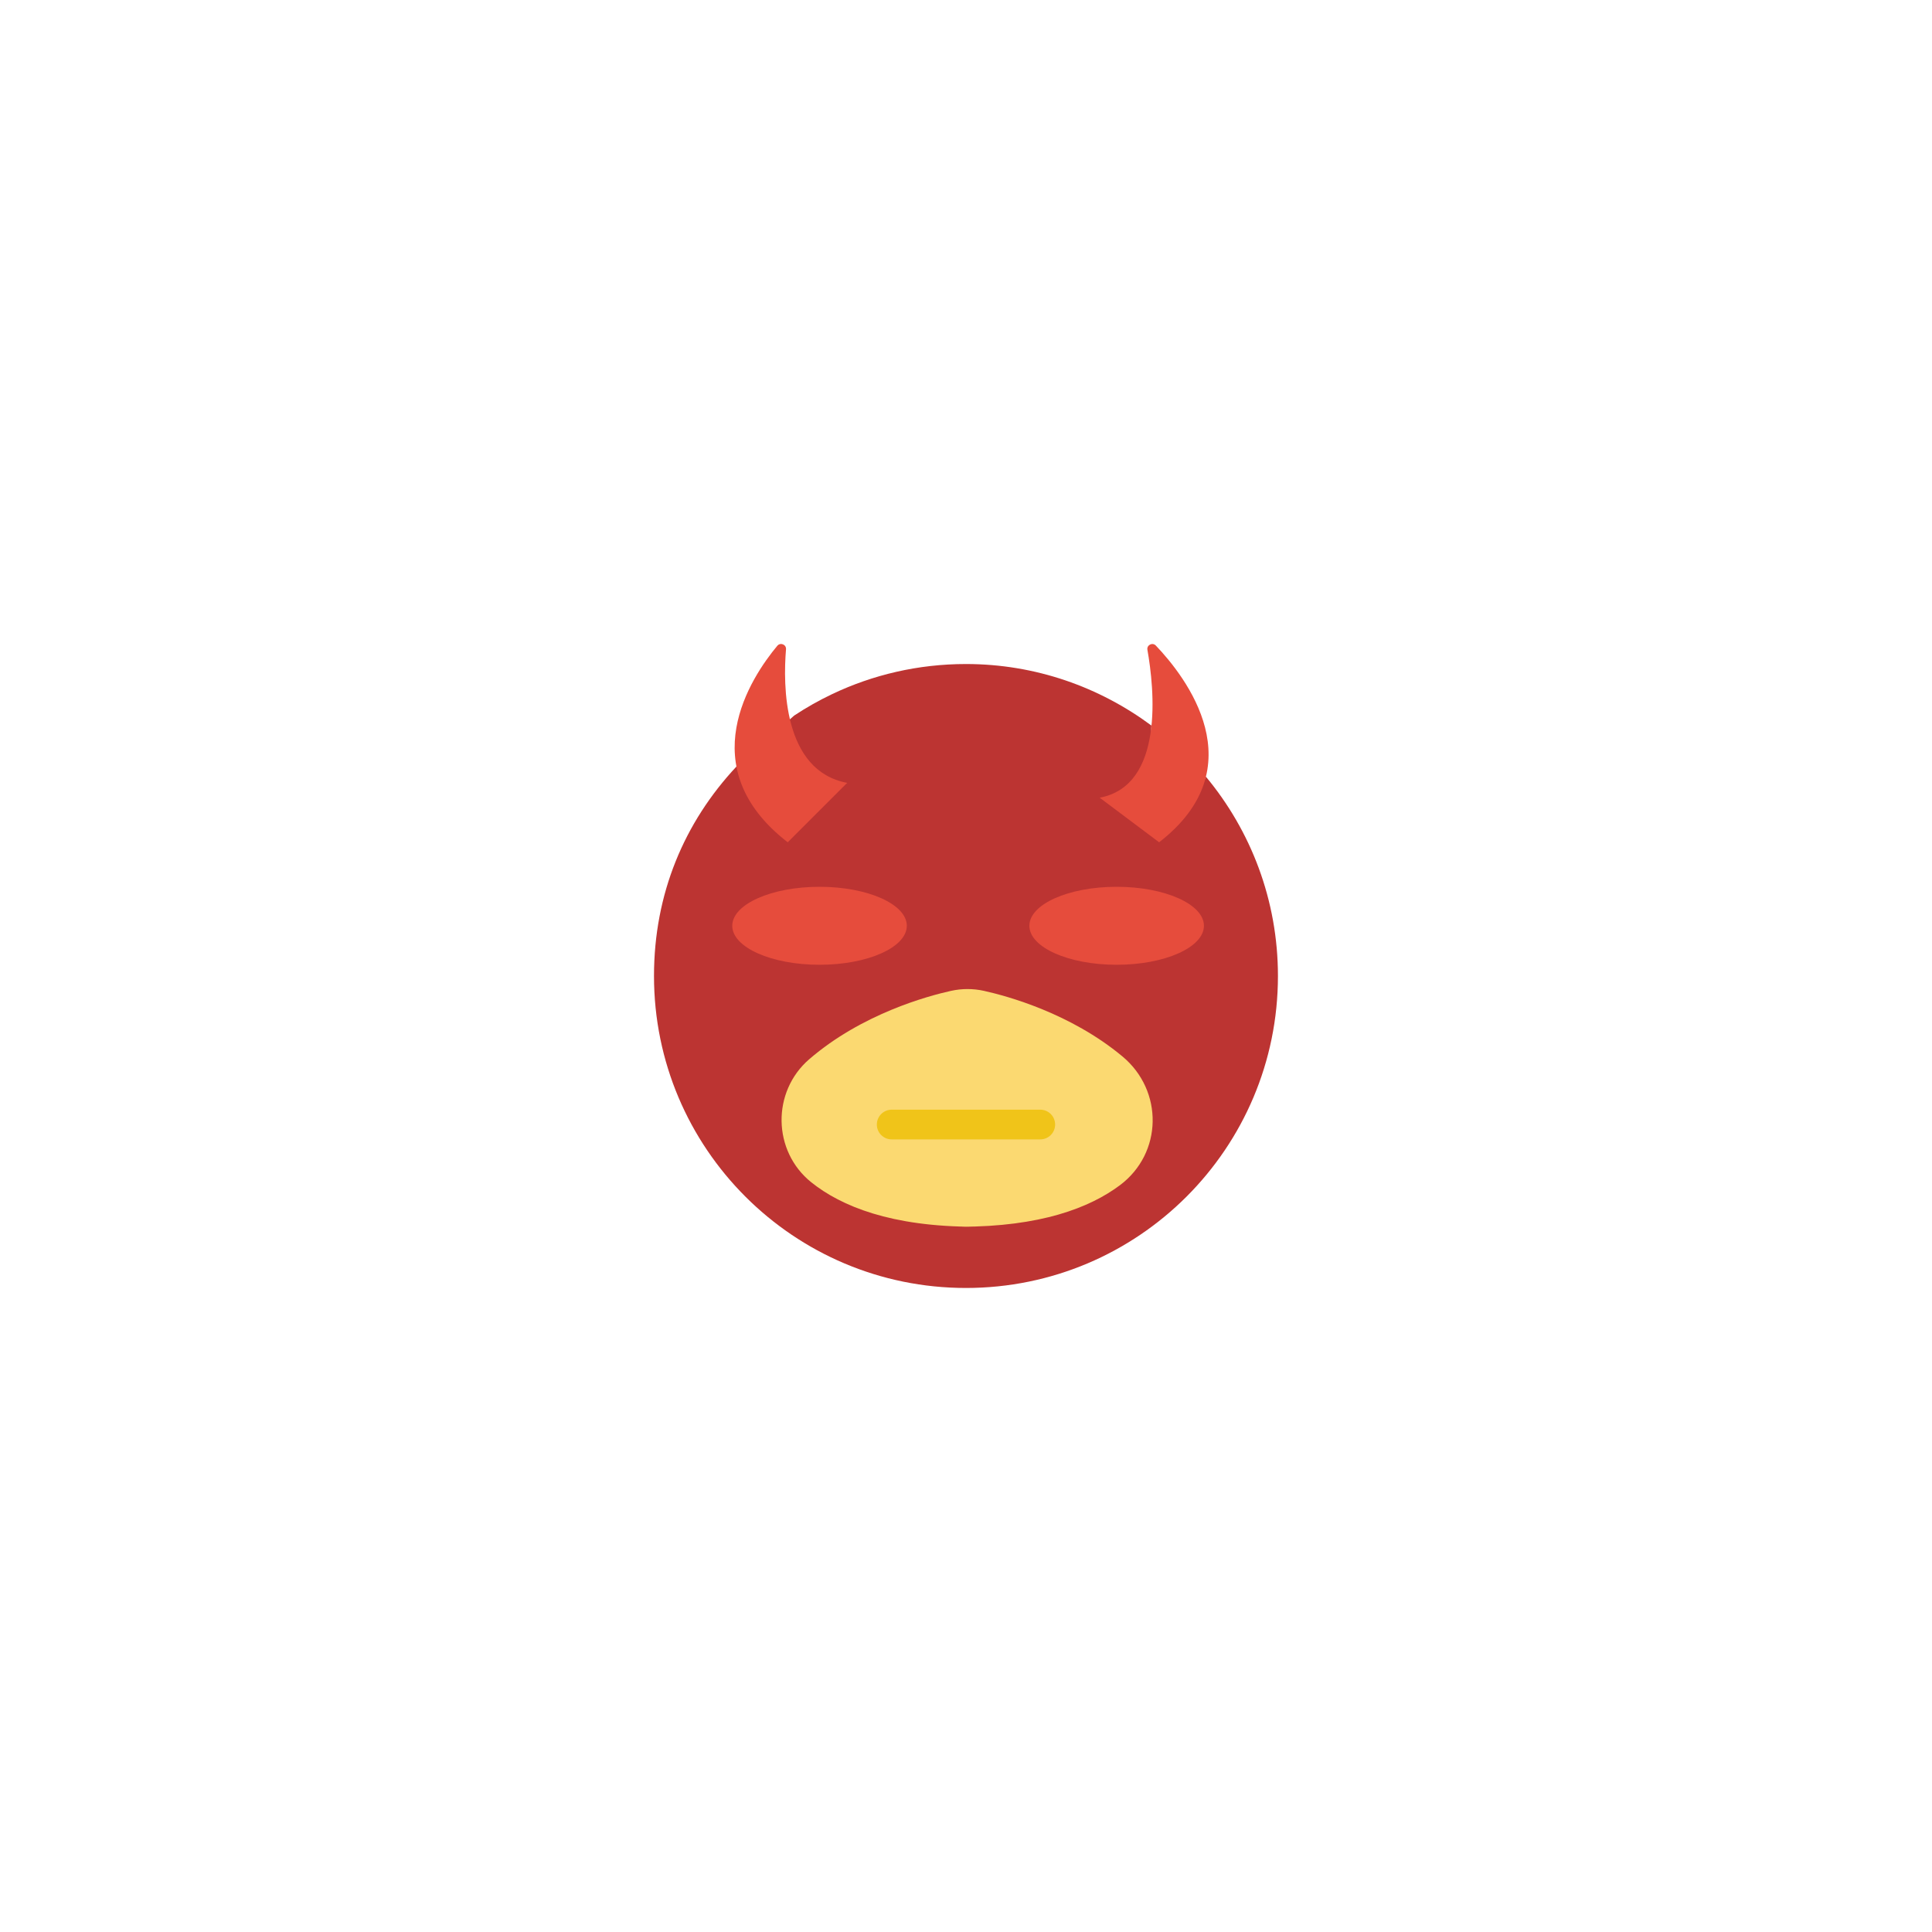
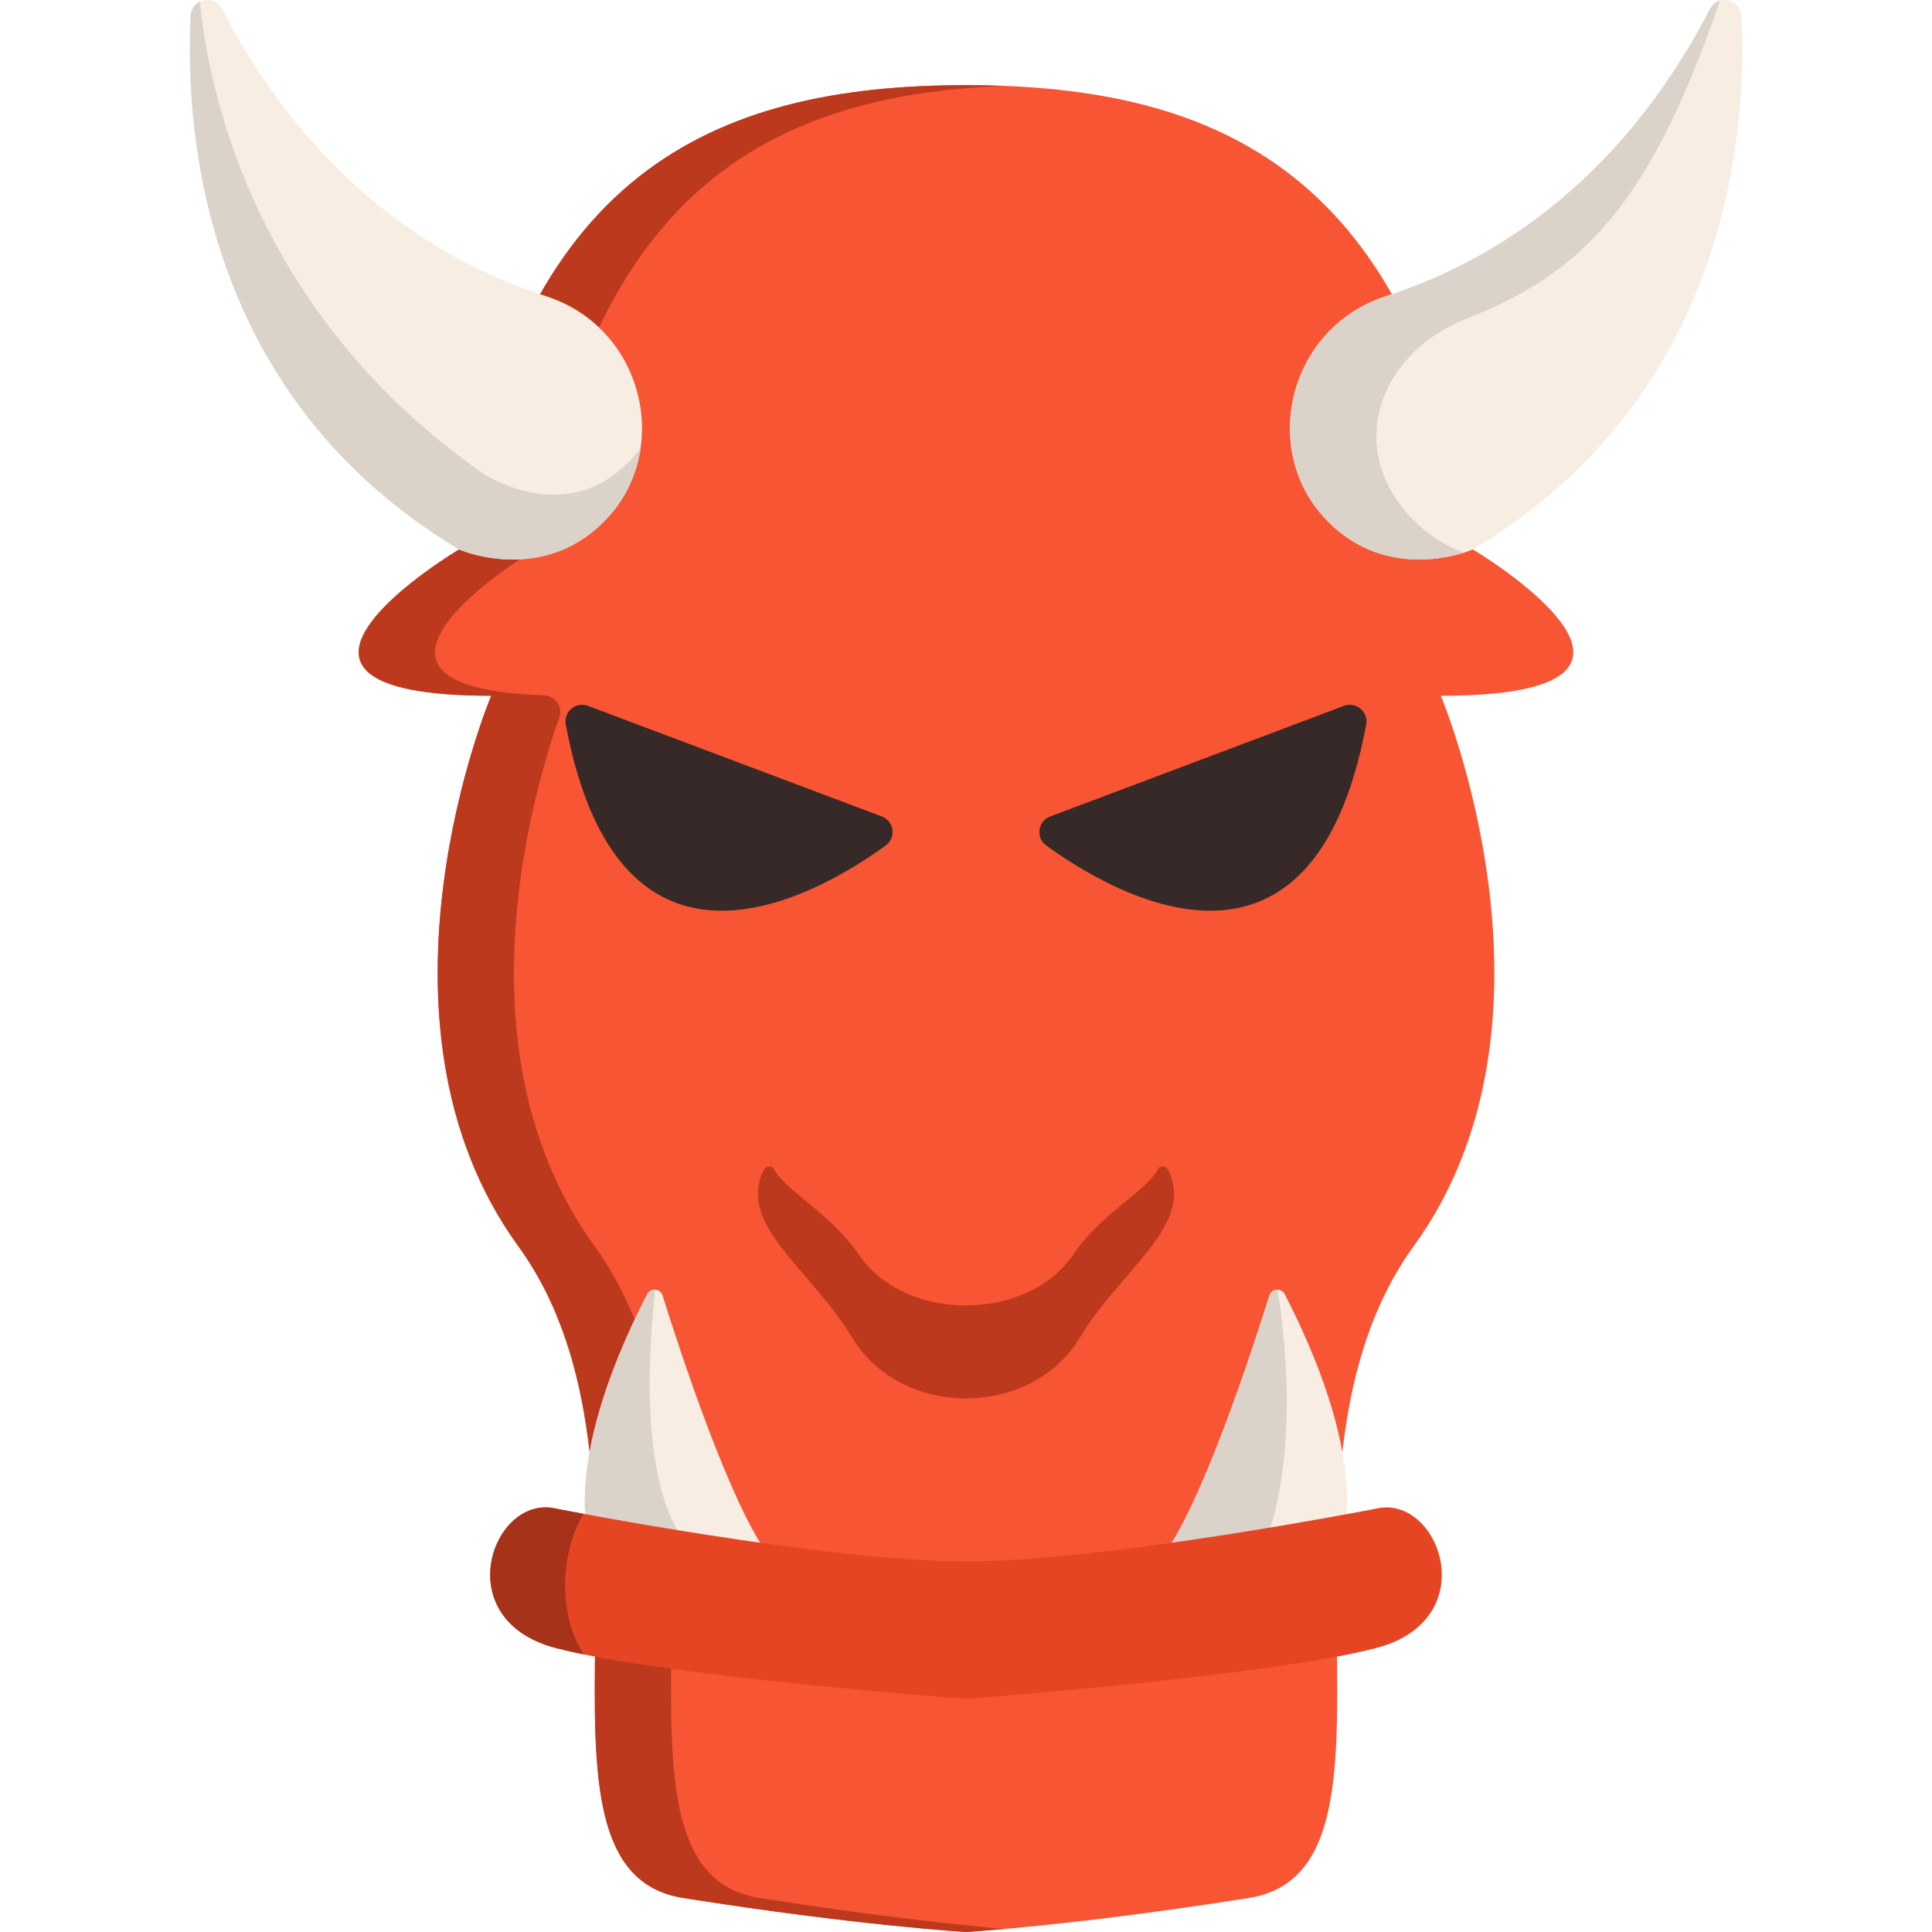
- <svg xmlns="http://www.w3.org/2000/svg" height="64px" width="64px" version="1.1" id="Capa_1" viewBox="-43.35 -43.35 130.05 130.05" xml:space="preserve" fill="#000000">
+ <svg xmlns="http://www.w3.org/2000/svg" height="64px" width="64px" version="1.1" id="Layer_1" viewBox="0 0 512 512" xml:space="preserve" fill="#000000">
  <g id="SVGRepo_bgCarrier" stroke-width="0" />
  <g id="SVGRepo_tracerCarrier" stroke-linecap="round" stroke-linejoin="round" />
  <g id="SVGRepo_iconCarrier">
+     <path style="fill:#F75534;" d="M256,22.568c67.849,0,118.938,24.039,134.337,123.04c0,0,65.184,38.773-8.512,38.773 c0,0,36.275,85.954-7.172,145.864c-43.459,59.909,3.7,165.221-43.664,172.732C284.866,510.295,256,512,256,512 s-28.866-1.705-74.988-9.024c-47.364-7.512-0.205-112.823-43.664-172.732c-43.447-59.909-7.172-145.864-7.172-145.864 c-73.696,0-8.512-38.773-8.512-38.773C137.062,46.606,188.15,22.568,256,22.568z" />
+     <path style="fill:#BD391E;" d="M201.231,502.976c-47.363-7.512-0.205-112.823-43.664-172.732 c-36.723-50.637-16.492-119.88-9.35-140.102c0.991-2.803-1.041-5.761-4.012-5.862c-63.701-2.163-2.323-38.673-2.323-38.673 C156.507,51.587,203.321,25.18,266.11,22.76c-3.327-0.129-6.696-0.192-10.109-0.192c-67.849,0-118.938,24.039-134.337,123.041 c0,0-65.184,38.773,8.512,38.773c0,0-36.275,85.954,7.172,145.864c43.459,59.909-3.7,165.221,43.664,172.732 C227.133,510.295,256,512,256,512s3.543-0.21,10.109-0.794C253.902,510.119,231.22,507.735,201.231,502.976z" />
    <g>
-       <path style="fill:#BC3432;" d="M6.222,8.25c-3.508,3.753-5.549,8.555-5.549,14.098c0,11.598,9.402,21,21,21s21-9.402,21-21 c0-5.103-1.823-9.778-4.849-13.417c-0.361,1.479-3.9-1.168-3.668-3.442c-3.492-2.59-7.801-4.141-12.483-4.141 c-3.221,0-6.272,0.725-9,2.021c-0.892,0.424-1.75,0.909-2.567,1.45L6.222,8.25z" />
-       <path style="fill:#FBD971;" d="M21.276,39.227c5.398,0,8.717-1.267,10.756-2.793c2.888-2.16,2.943-6.368,0.17-8.675 c-3.5-2.912-7.769-4.068-9.324-4.412c-0.364-0.081-0.73-0.12-1.103-0.12l0,0c-0.373,0-0.738,0.04-1.103,0.12 c-1.587,0.351-6.006,1.549-9.545,4.599c-2.54,2.189-2.481,6.196,0.136,8.291c2.014,1.612,5.382,2.99,11.011,2.99" />
-       <path style="fill:#E64C3C;" d="M9.674,13.347C3.16,8.308,7.205,2.241,8.972,0.122c0.209-0.251,0.614-0.089,0.587,0.237 C9.362,2.736,9.34,8.535,13.674,9.347L9.674,13.347z" />
-       <path style="fill:#E64C3C;" d="M34.674,13.347c6.53-5.052,1.789-11.137-0.219-13.241c-0.227-0.238-0.625-0.038-0.568,0.285 c0.458,2.586,1.164,9.135-3.213,9.955L34.674,13.347z" />
-       <ellipse style="fill:#E64C3C;" cx="11.816" cy="18.968" rx="5.875" ry="2.625" />
-       <ellipse style="fill:#E64C3C;" cx="31.816" cy="18.968" rx="5.875" ry="2.625" />
-       <path style="fill:#F0C419;" d="M26.674,33.347h-10c-0.553,0-1-0.447-1-1c0-0.553,0.447-1,1-1h10c0.553,0,1,0.447,1,1 C27.674,32.9,27.226,33.347,26.674,33.347z" />
+       <path style="fill:#362928;" d="M155.839,187.065l77.849,29.307c3.29,1.238,3.888,5.636,1.041,7.698 c-18.253,13.219-70.703,43.551-84.788-32.092C149.313,188.612,152.634,185.859,155.839,187.065z" />
+       <path style="fill:#362928;" d="M356.16,187.065l-77.849,29.307c-3.29,1.238-3.888,5.636-1.041,7.698 c18.253,13.219,70.703,43.551,84.788-32.092C362.686,188.612,359.365,185.859,356.16,187.065z" />
    </g>
+     <path style="fill:#BD391E;" d="M286.145,354.513c-12.978,21.452-47.313,21.452-60.291,0c-11.128-18.411-30.793-30.03-23.364-44.575 c0.543-1.066,2.027-1.087,2.623-0.052c-0.491-0.857-0.825-1.714-0.982-2.602c1.128-1.567,2.591-3.177,4.409-4.827 c20.187-18.39,20.658-26.614,20.658-26.614h53.603c0,0,0.47,8.223,20.658,26.614c1.818,1.651,3.281,3.26,4.409,4.827 c-0.157,0.888-0.491,1.745-0.982,2.602c0.596-1.034,2.079-1.014,2.623,0.052C316.938,324.483,297.273,336.102,286.145,354.513z" />
+     <path style="fill:#F75534;" d="M307.868,307.284c-1.264,7.304-14.994,12.769-23.468,25.213c-12.215,17.941-44.586,17.941-56.801,0 c-8.474-12.445-22.204-17.91-23.468-25.213c-0.554-3.229,1.317-6.823,7.147-11.536c19.028-15.381,19.466-29.048,19.466-29.048h50.51 c0,0,0.439,13.667,19.466,29.048C306.552,300.46,308.422,304.055,307.868,307.284z" />
+     <path style="fill:#F7EDE3;" d="M169.765,118.787c0,0.022-0.011,0.044,0,0.077c-1.257,8.47-5.569,16.576-13.312,22.543 c-16.102,12.429-34.785,4.202-34.785,4.202C53.995,105.122,48.988,35.497,50.52,4.197c0.089-1.82,1.125-3.111,2.47-3.75 c1.985-0.949,4.632-0.43,5.867,1.963c24.726,47.81,60.008,67.772,85.882,76.099C162.926,84.366,172.191,102.243,169.765,118.787z" />
+     <path style="fill:#DBD2CA;" d="M169.765,118.787c0,0.022-0.011,0.044,0,0.077c-1.257,8.47-5.569,16.576-13.312,22.543 c-16.102,12.429-34.785,4.202-34.785,4.202C53.995,105.122,48.988,35.497,50.52,4.197c0.089-1.82,1.125-3.111,2.47-3.75 c3.254,33.572,20.503,87.205,75.261,125.178c0,0,18.716,12.341,34.818-0.077C165.695,123.518,167.912,121.235,169.765,118.787z" />
+     <path style="fill:#F7EDE3;" d="M390.332,145.61c0,0-0.849,0.375-2.327,0.838c-0.022,0.012-0.044,0.012-0.066,0.022 c-5.547,1.731-19.763,4.687-32.392-5.063c-22.896-17.658-15.804-54.031,11.712-62.898c25.874-8.327,61.156-28.289,85.882-76.099 c0.629-1.213,1.622-1.941,2.702-2.239c2.492-0.705,5.47,0.871,5.636,4.026C463.012,35.497,458.004,105.122,390.332,145.61z" />
+     <path style="fill:#DBD2CA;" d="M455.843,0.171c-18.496,53.667-36.23,72.085-66.757,84.095 c-26.811,10.533-33.196,39.539-10.378,57.14c3.055,2.36,6.198,3.971,9.297,5.041c-0.022,0.011-0.044,0.011-0.066,0.022 c-5.547,1.731-19.763,4.687-32.392-5.063c-22.896-17.658-15.804-54.031,11.712-62.898c25.874-8.327,61.156-28.289,85.882-76.099 C453.77,1.197,454.762,0.469,455.843,0.171z" />
+     <path style="fill:#F7EDE3;" d="M204.032,412.641c0,0-3.794,2.988-9.738,5.315c-0.155,0.066-0.32,0.133-0.486,0.199 c-9.353,3.551-23.7,5.327-37.024-8.018c0,0-9.441-20.139,14.734-67.156c0.441-0.861,1.29-1.247,2.107-1.191 c0.85,0.044,1.654,0.563,1.963,1.521C180.121,357.816,193.642,399.207,204.032,412.641z" />
+     <path style="fill:#DBD2CA;" d="M194.293,417.957c-0.155,0.066-0.32,0.133-0.486,0.199c-9.353,3.551-23.7,5.327-37.024-8.018 c0,0-9.441-20.139,14.734-67.156c0.441-0.861,1.29-1.247,2.107-1.191c-6.154,57.362,9.308,67.916,9.308,67.916 C186.893,413.667,190.698,416.292,194.293,417.957z" />
+     <path style="fill:#F7EDE3;" d="M355.216,410.137c-8.988,9-18.451,11.128-26.525,10.455c-11.867-0.982-20.723-7.952-20.723-7.952 c10.389-13.433,23.91-54.825,28.443-69.328c0.331-1.047,1.268-1.577,2.184-1.521c0.739,0.022,1.477,0.409,1.886,1.191 C364.656,389.999,355.216,410.137,355.216,410.137z" />
+     <path style="fill:#DBD2CA;" d="M329.342,420.461c0,0,0.143,0.077,0.387,0.187c-0.309-0.01-0.661-0.032-1.037-0.055 c-11.867-0.982-20.723-7.952-20.723-7.952c10.389-13.433,23.91-54.825,28.443-69.328c0.331-1.047,1.268-1.577,2.184-1.521 C340.591,354.298,345.841,396.815,329.342,420.461z" />
+     <path style="fill:#E64524;" d="M364.617,436.768C335.571,444.327,256,450.206,256,450.206s-79.571-5.879-108.617-13.438 c-29.045-7.559-16.756-41.02,0-36.954c0,0,71.507,13.997,108.617,13.997s108.617-13.997,108.617-13.997 C381.373,395.749,393.662,429.21,364.617,436.768z" />
+     <path style="fill:#A6321A;" d="M154.611,401.176c-4.56-0.841-7.229-1.363-7.229-1.363c-16.756-4.065-29.045,29.395,0,36.954 c2.179,0.567,4.646,1.124,7.337,1.67C147.341,427.059,148.965,410.48,154.611,401.176z" />
  </g>
</svg>
